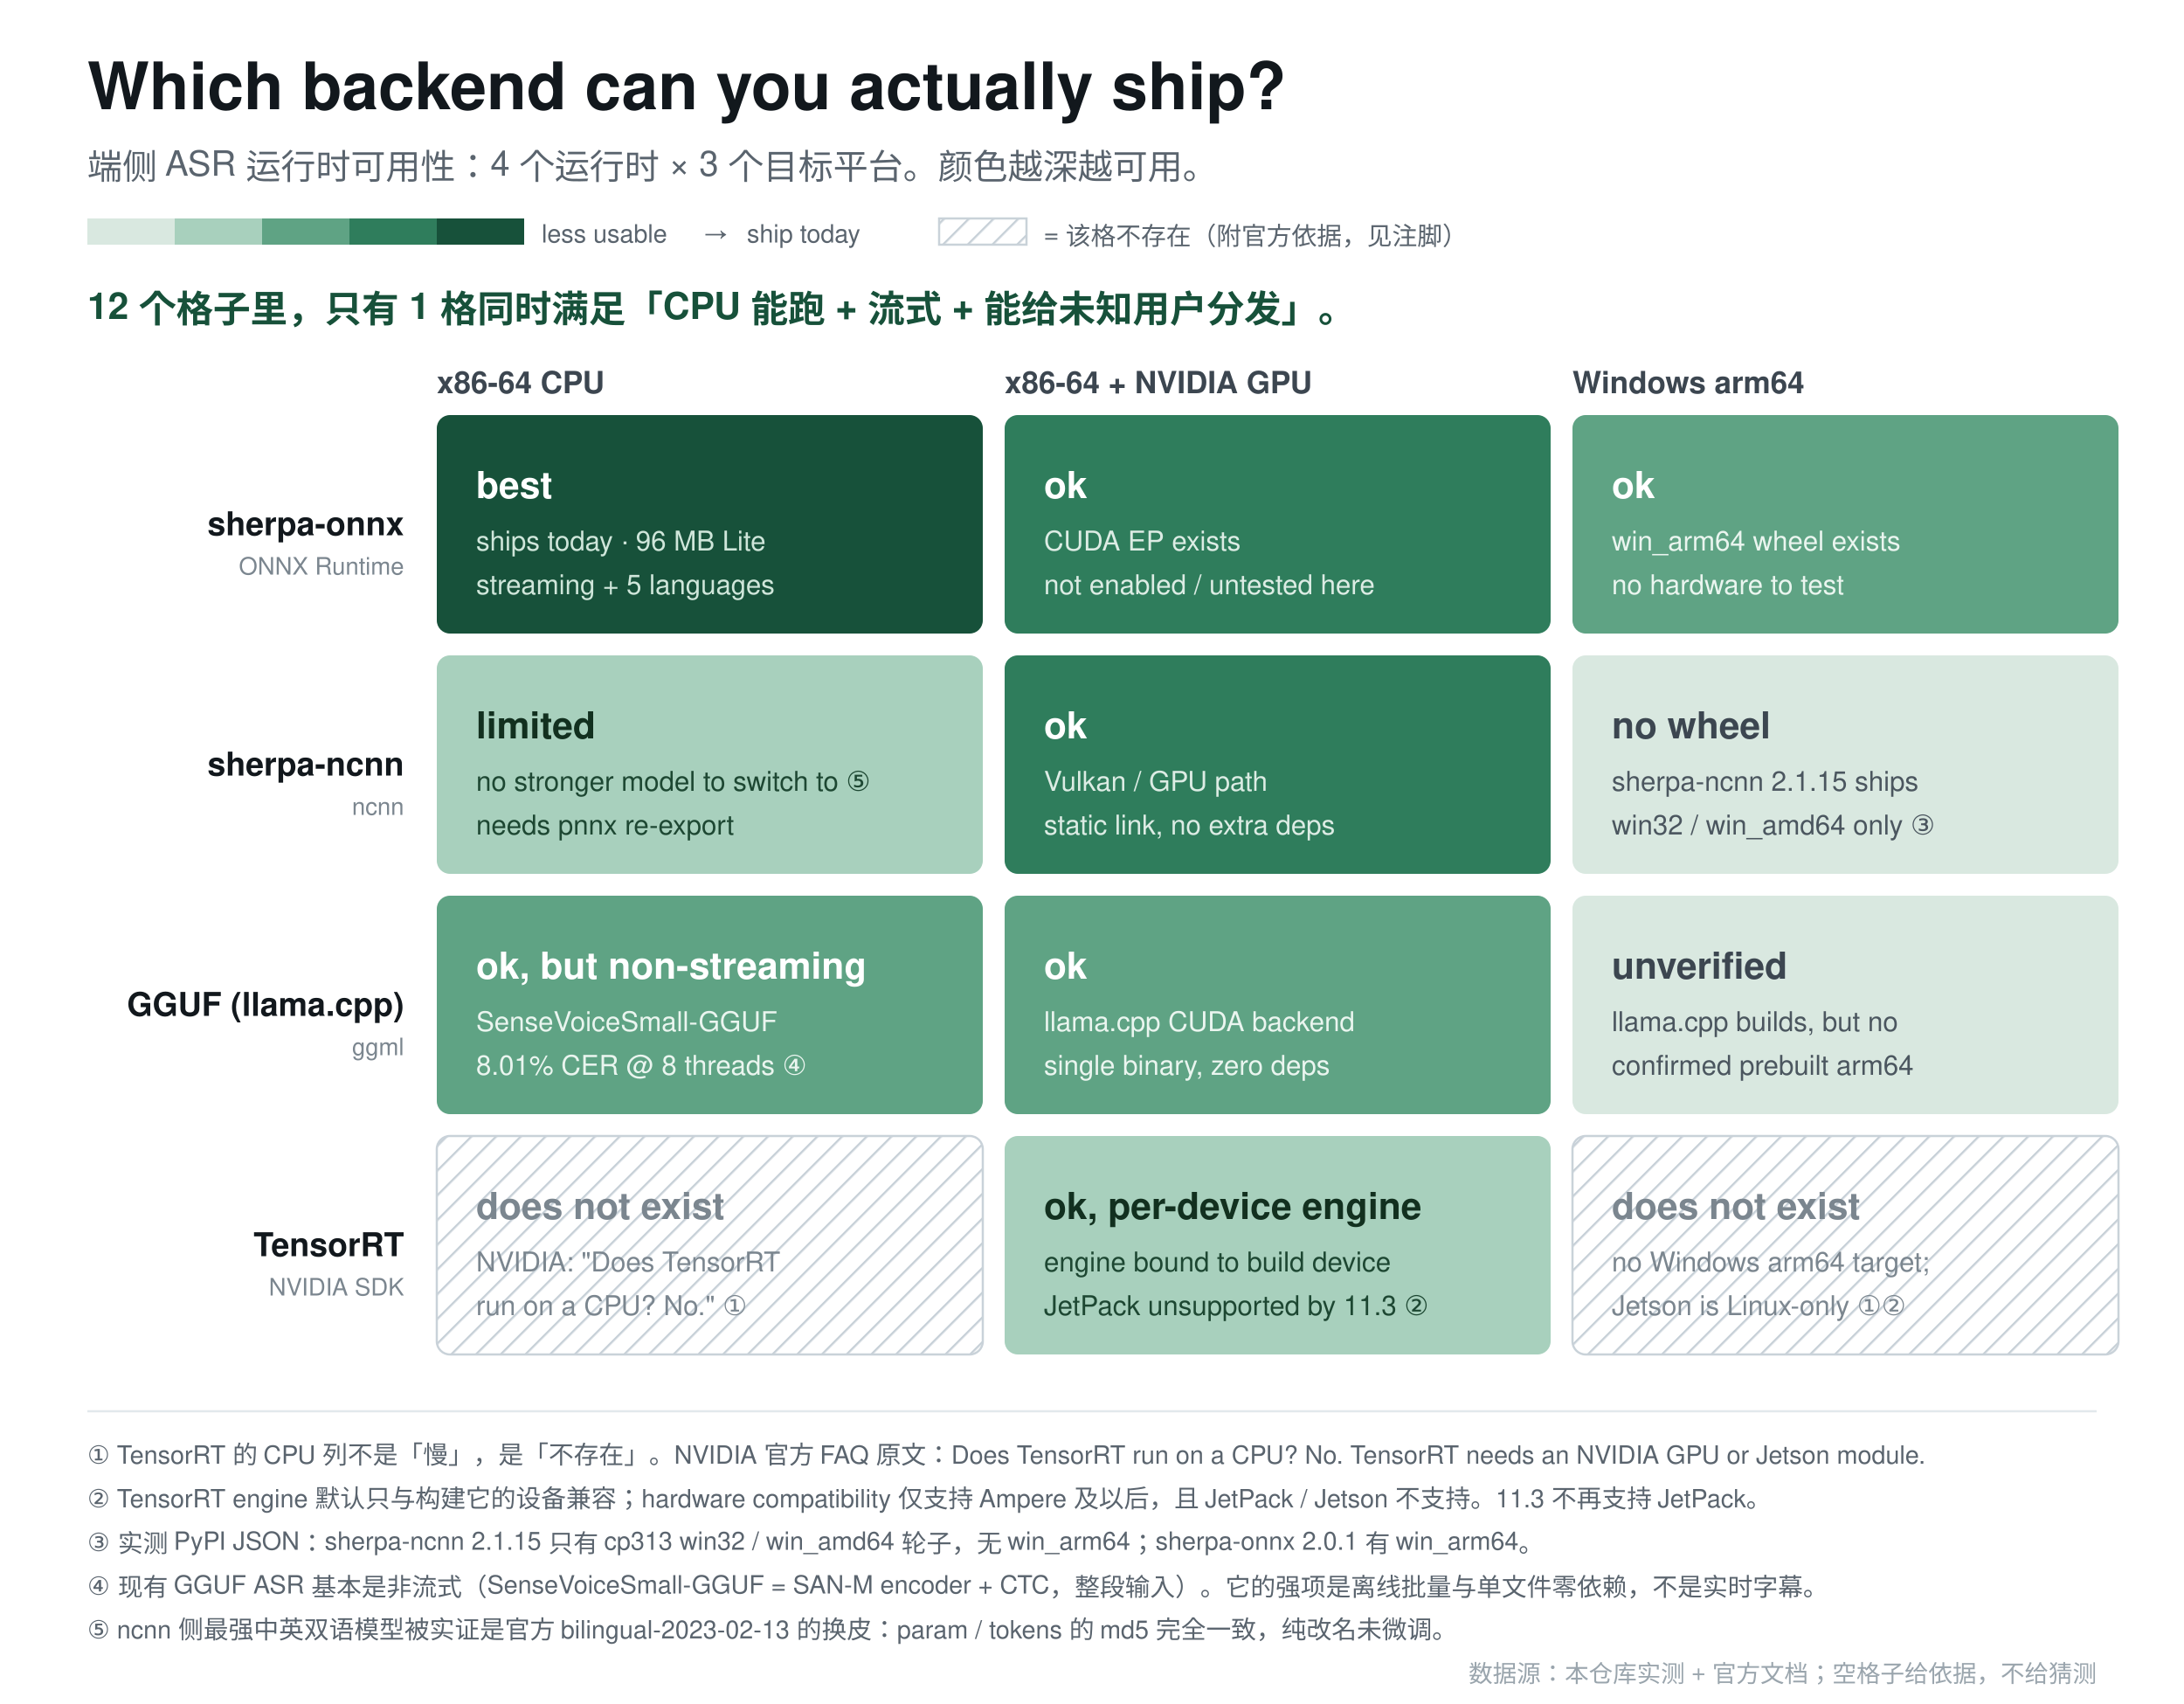
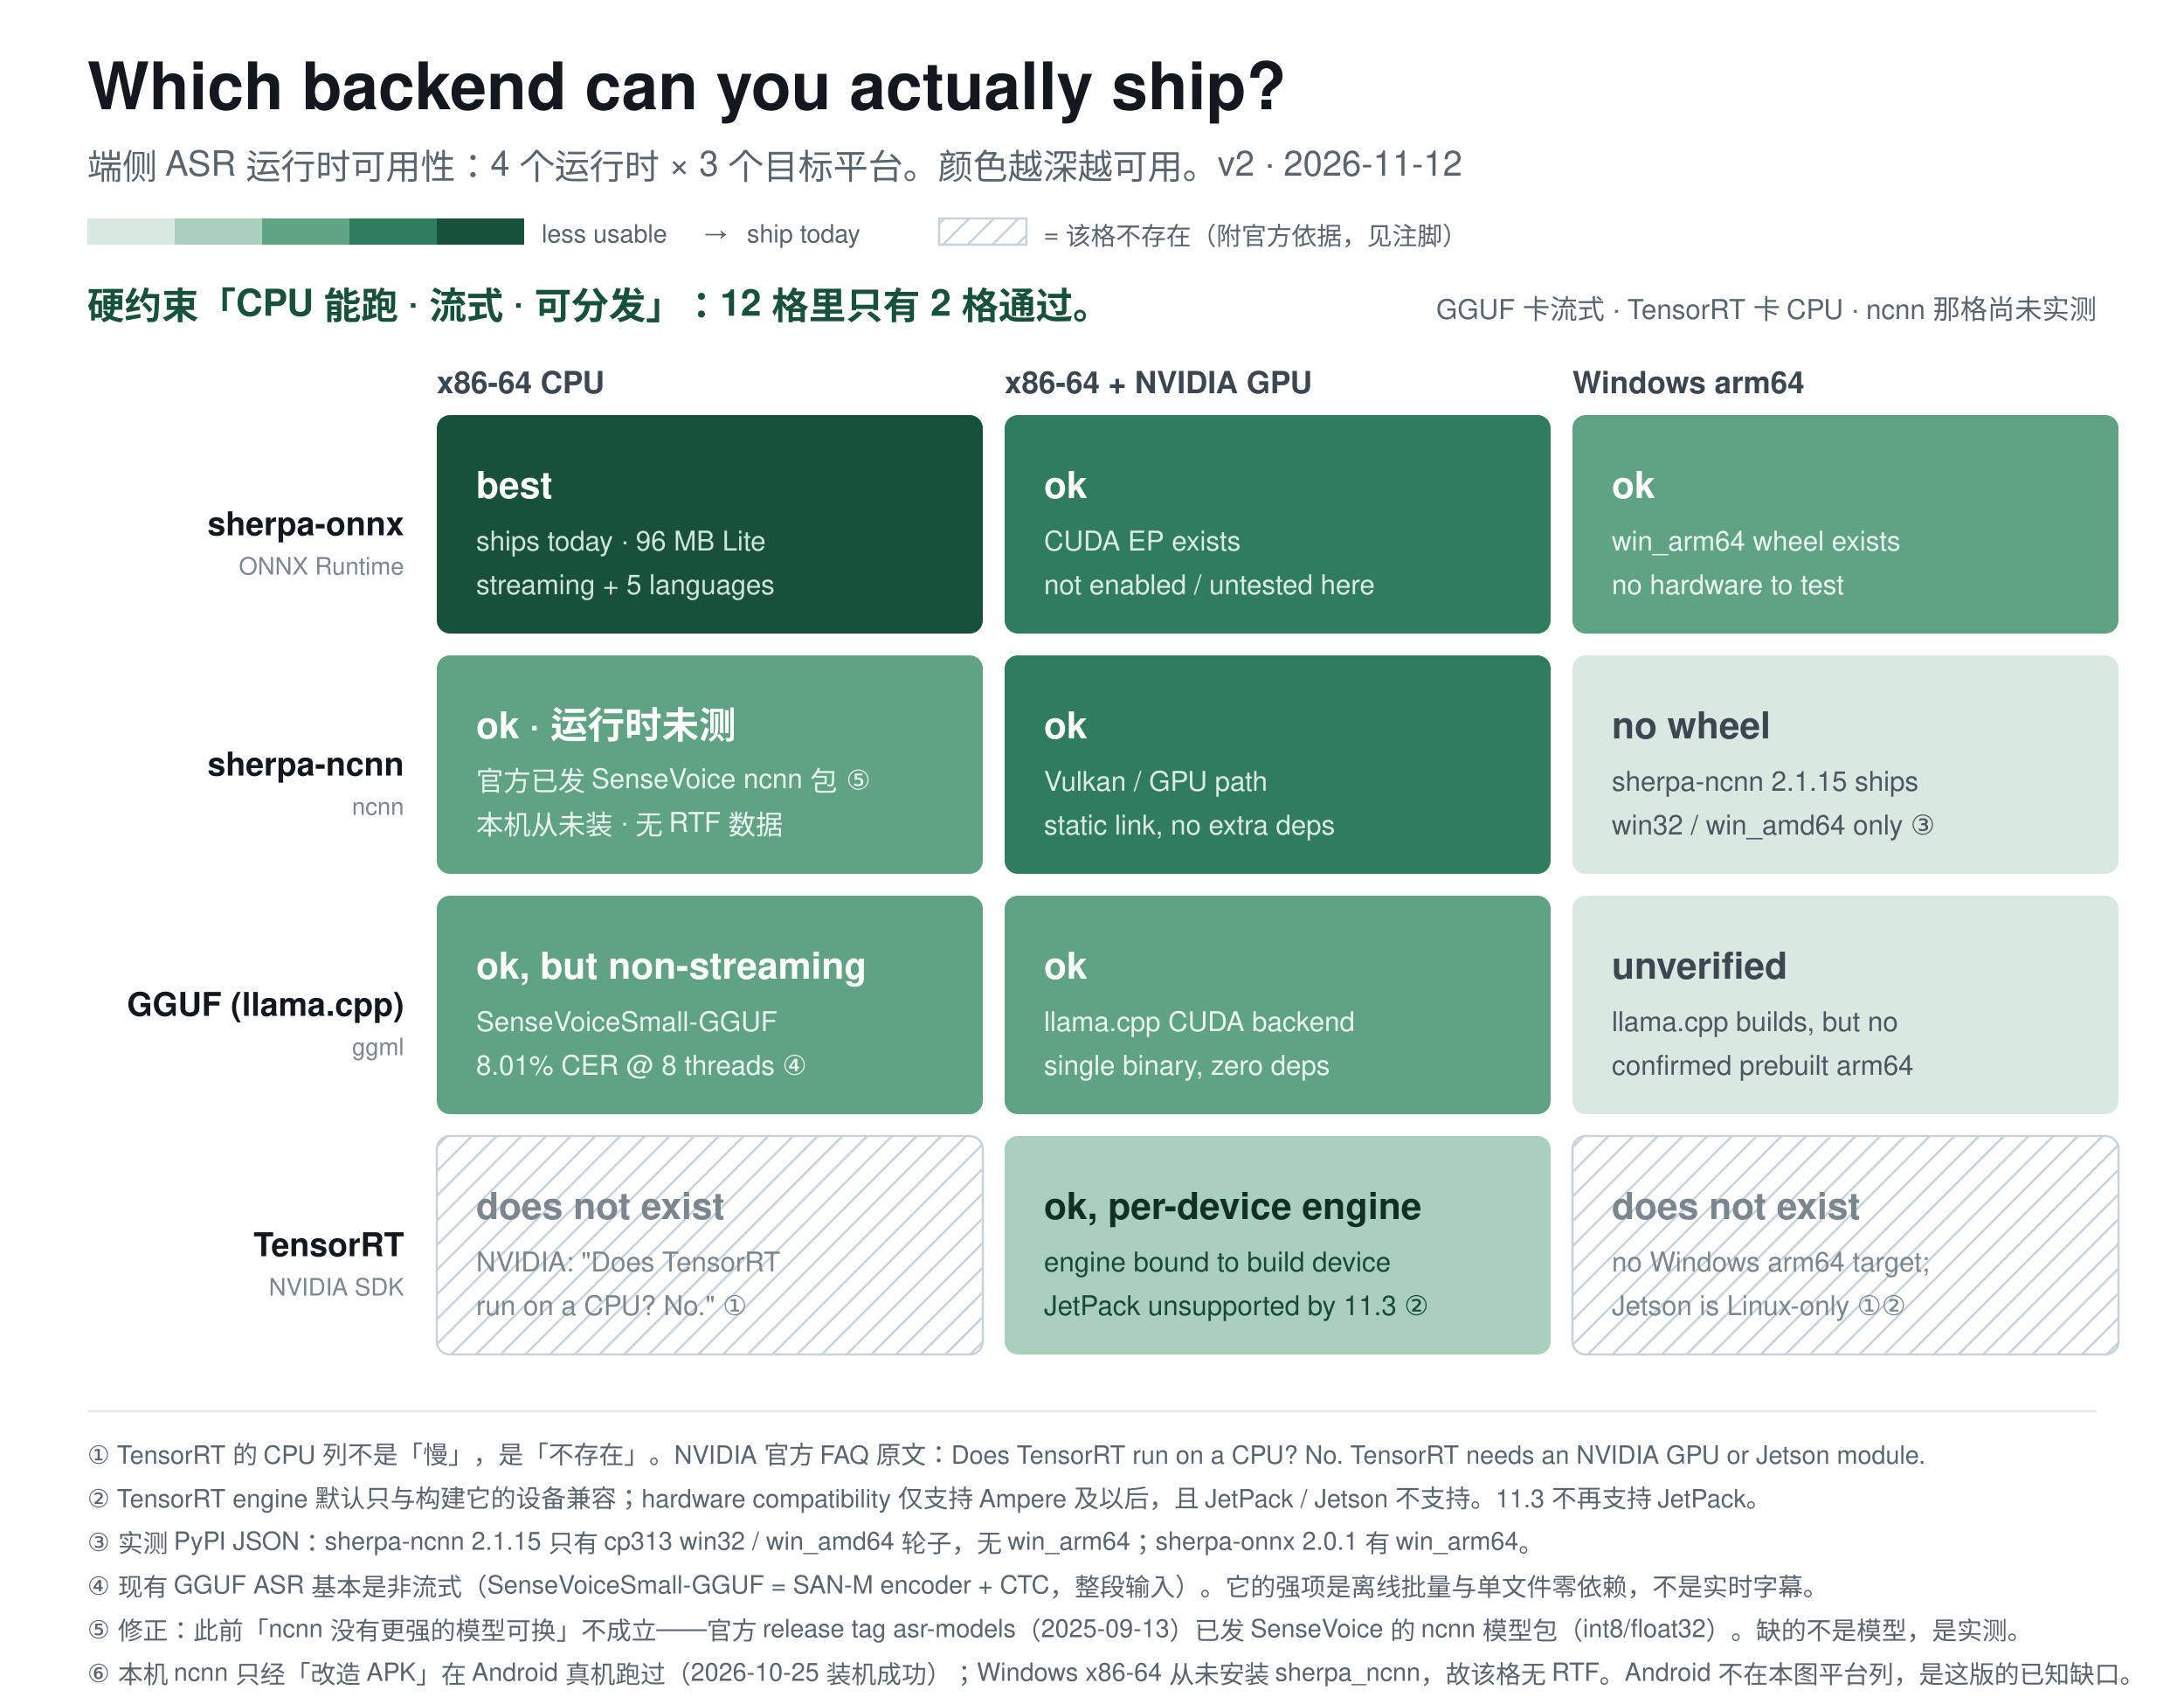
<svg xmlns="http://www.w3.org/2000/svg" viewBox="0 0 1000 780" width="1000" height="780" font-family="Segoe UI, Microsoft YaHei, PingFang SC, Helvetica, Arial, sans-serif">
  <defs>
    <pattern id="none" width="8" height="8" patternUnits="userSpaceOnUse" patternTransform="rotate(45)">
      <rect width="8" height="8" fill="#ffffff" />
      <line x1="0" y1="0" x2="0" y2="8" stroke="#c9d2d9" stroke-width="2" />
    </pattern>
  </defs>
  <rect width="1000" height="780" fill="#ffffff" />
  <text x="40" y="50" font-size="30" font-weight="700" fill="#12181d">Which backend can you actually ship?</text>
-   <text x="40" y="82" font-size="16" fill="#5a646e">端侧 ASR 运行时可用性：4 个运行时 × 3 个目标平台。颜色越深越可用。</text>
+   <text x="40" y="82" font-size="16" fill="#5a646e">端侧 ASR 运行时可用性：4 个运行时 × 3 个目标平台。颜色越深越可用。v2 · 2026-11-12</text>
  <g font-size="11.5" fill="#5a646e">
    <rect x="40" y="100" width="40" height="12" fill="#d9e8e0" />
    <rect x="80" y="100" width="40" height="12" fill="#a8d0bd" />
    <rect x="120" y="100" width="40" height="12" fill="#5fa384" />
    <rect x="160" y="100" width="40" height="12" fill="#2f7d5c" />
    <rect x="200" y="100" width="40" height="12" fill="#17513a" />
    <text x="248" y="111">less usable</text>
    <text x="322" y="111">→</text>
    <text x="342" y="111">ship today</text>
    <rect x="430" y="100" width="40" height="12" fill="url(#none)" stroke="#c9d2d9" />
    <text x="478" y="111">= 该格不存在（附官方依据，见注脚）</text>
  </g>
-   <text x="40" y="146" font-size="17" font-weight="600" fill="#17513a">12 个格子里，只有 1 格同时满足「CPU 能跑 + 流式 + 能给未知用户分发」。</text>
+   <text x="40" y="146" font-size="17" font-weight="600" fill="#17513a">硬约束「CPU 能跑 · 流式 · 可分发」：12 格里只有 2 格通过。</text>
+   <text x="960" y="146" font-size="12.5" fill="#5a646e" text-anchor="end">GGUF 卡流式 · TensorRT 卡 CPU · ncnn 那格尚未实测</text>
  <g font-size="14" font-weight="600" fill="#3c4650">
    <text x="200" y="180">x86-64 CPU</text>
    <text x="460" y="180">x86-64 + NVIDIA GPU</text>
    <text x="720" y="180">Windows arm64</text>
  </g>
  <g font-size="15" font-weight="600" fill="#12181d" text-anchor="end">
    <text x="185" y="245">sherpa-onnx</text>
    <text x="185" y="355">sherpa-ncnn</text>
    <text x="185" y="465">GGUF (llama.cpp)</text>
    <text x="185" y="575">TensorRT</text>
  </g>
  <g font-size="11" fill="#7b868f" text-anchor="end">
    <text x="185" y="263">ONNX Runtime</text>
    <text x="185" y="373">ncnn</text>
    <text x="185" y="483">ggml</text>
    <text x="185" y="593">NVIDIA SDK</text>
  </g>
  <g>
    <rect x="200" y="190" width="250" height="100" rx="6" fill="#17513a" />
    <text x="218" y="228" font-size="17" font-weight="700" fill="#ffffff">best</text>
    <text x="218" y="252" font-size="12.5" fill="#cfe6da">ships today · 96 MB Lite</text>
    <text x="218" y="272" font-size="12.5" fill="#cfe6da">streaming + 5 languages</text>
    <rect x="460" y="190" width="250" height="100" rx="6" fill="#2f7d5c" />
    <text x="478" y="228" font-size="17" font-weight="700" fill="#ffffff">ok</text>
    <text x="478" y="252" font-size="12.5" fill="#dcece4">CUDA EP exists</text>
    <text x="478" y="272" font-size="12.5" fill="#dcece4">not enabled / untested here</text>
    <rect x="720" y="190" width="250" height="100" rx="6" fill="#5fa384" />
    <text x="738" y="228" font-size="17" font-weight="700" fill="#ffffff">ok</text>
    <text x="738" y="252" font-size="12.5" fill="#eaf5ef">win_arm64 wheel exists</text>
    <text x="738" y="272" font-size="12.5" fill="#eaf5ef">no hardware to test</text>
  </g>
  <g>
-     <rect x="200" y="300" width="250" height="100" rx="6" fill="#a8d0bd" />
-     <text x="218" y="338" font-size="17" font-weight="700" fill="#12301f">limited</text>
-     <text x="218" y="362" font-size="12.5" fill="#1d4732">no stronger model to switch to ⑤</text>
-     <text x="218" y="382" font-size="12.5" fill="#1d4732">needs pnnx re-export</text>
+     <rect x="200" y="300" width="250" height="100" rx="6" fill="#5fa384" />
+     <text x="218" y="338" font-size="17" font-weight="700" fill="#ffffff">ok · 运行时未测</text>
+     <text x="218" y="362" font-size="12.5" fill="#eaf5ef">官方已发 SenseVoice ncnn 包 ⑤</text>
+     <text x="218" y="382" font-size="12.5" fill="#eaf5ef">本机从未装 · 无 RTF 数据</text>
    <rect x="460" y="300" width="250" height="100" rx="6" fill="#2f7d5c" />
    <text x="478" y="338" font-size="17" font-weight="700" fill="#ffffff">ok</text>
    <text x="478" y="362" font-size="12.5" fill="#dcece4">Vulkan / GPU path</text>
    <text x="478" y="382" font-size="12.5" fill="#dcece4">static link, no extra deps</text>
    <rect x="720" y="300" width="250" height="100" rx="6" fill="#d9e8e0" />
    <text x="738" y="338" font-size="17" font-weight="700" fill="#3c4650">no wheel</text>
    <text x="738" y="362" font-size="12.5" fill="#4b565f">sherpa-ncnn 2.1.15 ships</text>
    <text x="738" y="382" font-size="12.5" fill="#4b565f">win32 / win_amd64 only ③</text>
  </g>
  <g>
    <rect x="200" y="410" width="250" height="100" rx="6" fill="#5fa384" />
    <text x="218" y="448" font-size="17" font-weight="700" fill="#ffffff">ok, but non-streaming</text>
    <text x="218" y="472" font-size="12.5" fill="#eaf5ef">SenseVoiceSmall-GGUF</text>
    <text x="218" y="492" font-size="12.5" fill="#eaf5ef">8.01% CER @ 8 threads ④</text>
    <rect x="460" y="410" width="250" height="100" rx="6" fill="#5fa384" />
    <text x="478" y="448" font-size="17" font-weight="700" fill="#ffffff">ok</text>
    <text x="478" y="472" font-size="12.5" fill="#eaf5ef">llama.cpp CUDA backend</text>
    <text x="478" y="492" font-size="12.5" fill="#eaf5ef">single binary, zero deps</text>
    <rect x="720" y="410" width="250" height="100" rx="6" fill="#d9e8e0" />
    <text x="738" y="448" font-size="17" font-weight="700" fill="#3c4650">unverified</text>
    <text x="738" y="472" font-size="12.5" fill="#4b565f">llama.cpp builds, but no</text>
    <text x="738" y="492" font-size="12.5" fill="#4b565f">confirmed prebuilt arm64</text>
  </g>
  <g>
    <rect x="200" y="520" width="250" height="100" rx="6" fill="url(#none)" stroke="#c9d2d9" />
    <text x="218" y="558" font-size="17" font-weight="700" fill="#7b868f">does not exist</text>
    <text x="218" y="582" font-size="12.5" fill="#7b868f">NVIDIA: "Does TensorRT</text>
    <text x="218" y="602" font-size="12.5" fill="#7b868f">run on a CPU? No." ①</text>
    <rect x="460" y="520" width="250" height="100" rx="6" fill="#a8d0bd" />
    <text x="478" y="558" font-size="17" font-weight="700" fill="#12301f">ok, per-device engine</text>
    <text x="478" y="582" font-size="12.5" fill="#1d4732">engine bound to build device</text>
    <text x="478" y="602" font-size="12.5" fill="#1d4732">JetPack unsupported by 11.3 ②</text>
    <rect x="720" y="520" width="250" height="100" rx="6" fill="url(#none)" stroke="#c9d2d9" />
    <text x="738" y="558" font-size="17" font-weight="700" fill="#7b868f">does not exist</text>
    <text x="738" y="582" font-size="12.5" fill="#7b868f">no Windows arm64 target;</text>
    <text x="738" y="602" font-size="12.5" fill="#7b868f">Jetson is Linux-only ①②</text>
  </g>
  <line x1="40" y1="646" x2="960" y2="646" stroke="#e2e8ec" />
  <g font-size="11.5" fill="#5a646e">
    <text x="40" y="670">① TensorRT 的 CPU 列不是「慢」，是「不存在」。NVIDIA 官方 FAQ 原文：Does TensorRT run on a CPU? No. TensorRT needs an NVIDIA GPU or Jetson module.</text>
    <text x="40" y="690">② TensorRT engine 默认只与构建它的设备兼容；hardware compatibility 仅支持 Ampere 及以后，且 JetPack / Jetson 不支持。11.3 不再支持 JetPack。</text>
    <text x="40" y="710">③ 实测 PyPI JSON：sherpa-ncnn 2.1.15 只有 cp313 win32 / win_amd64 轮子，无 win_arm64；sherpa-onnx 2.0.1 有 win_arm64。</text>
    <text x="40" y="730">④ 现有 GGUF ASR 基本是非流式（SenseVoiceSmall-GGUF = SAN-M encoder + CTC，整段输入）。它的强项是离线批量与单文件零依赖，不是实时字幕。</text>
-     <text x="40" y="750">⑤ ncnn 侧最强中英双语模型被实证是官方 bilingual-2023-02-13 的换皮：param / tokens 的 md5 完全一致，纯改名未微调。</text>
+     <text x="40" y="750">⑤ 修正：此前「ncnn 没有更强的模型可换」不成立——官方 release tag asr-models（2025-09-13）已发 SenseVoice 的 ncnn 模型包（int8/float32）。缺的不是模型，是实测。</text>
  </g>
-   <text x="960" y="770" font-size="11" fill="#9aa5ad" text-anchor="end">数据源：本仓库实测 + 官方文档；空格子给依据，不给猜测</text>
+   <text x="40" y="770" font-size="11.5" fill="#5a646e">⑥ 本机 ncnn 只经「改造 APK」在 Android 真机跑过（2026-10-25 装机成功）；Windows x86-64 从未安装 sherpa_ncnn，故该格无 RTF。Android 不在本图平台列，是这版的已知缺口。</text>
</svg>
